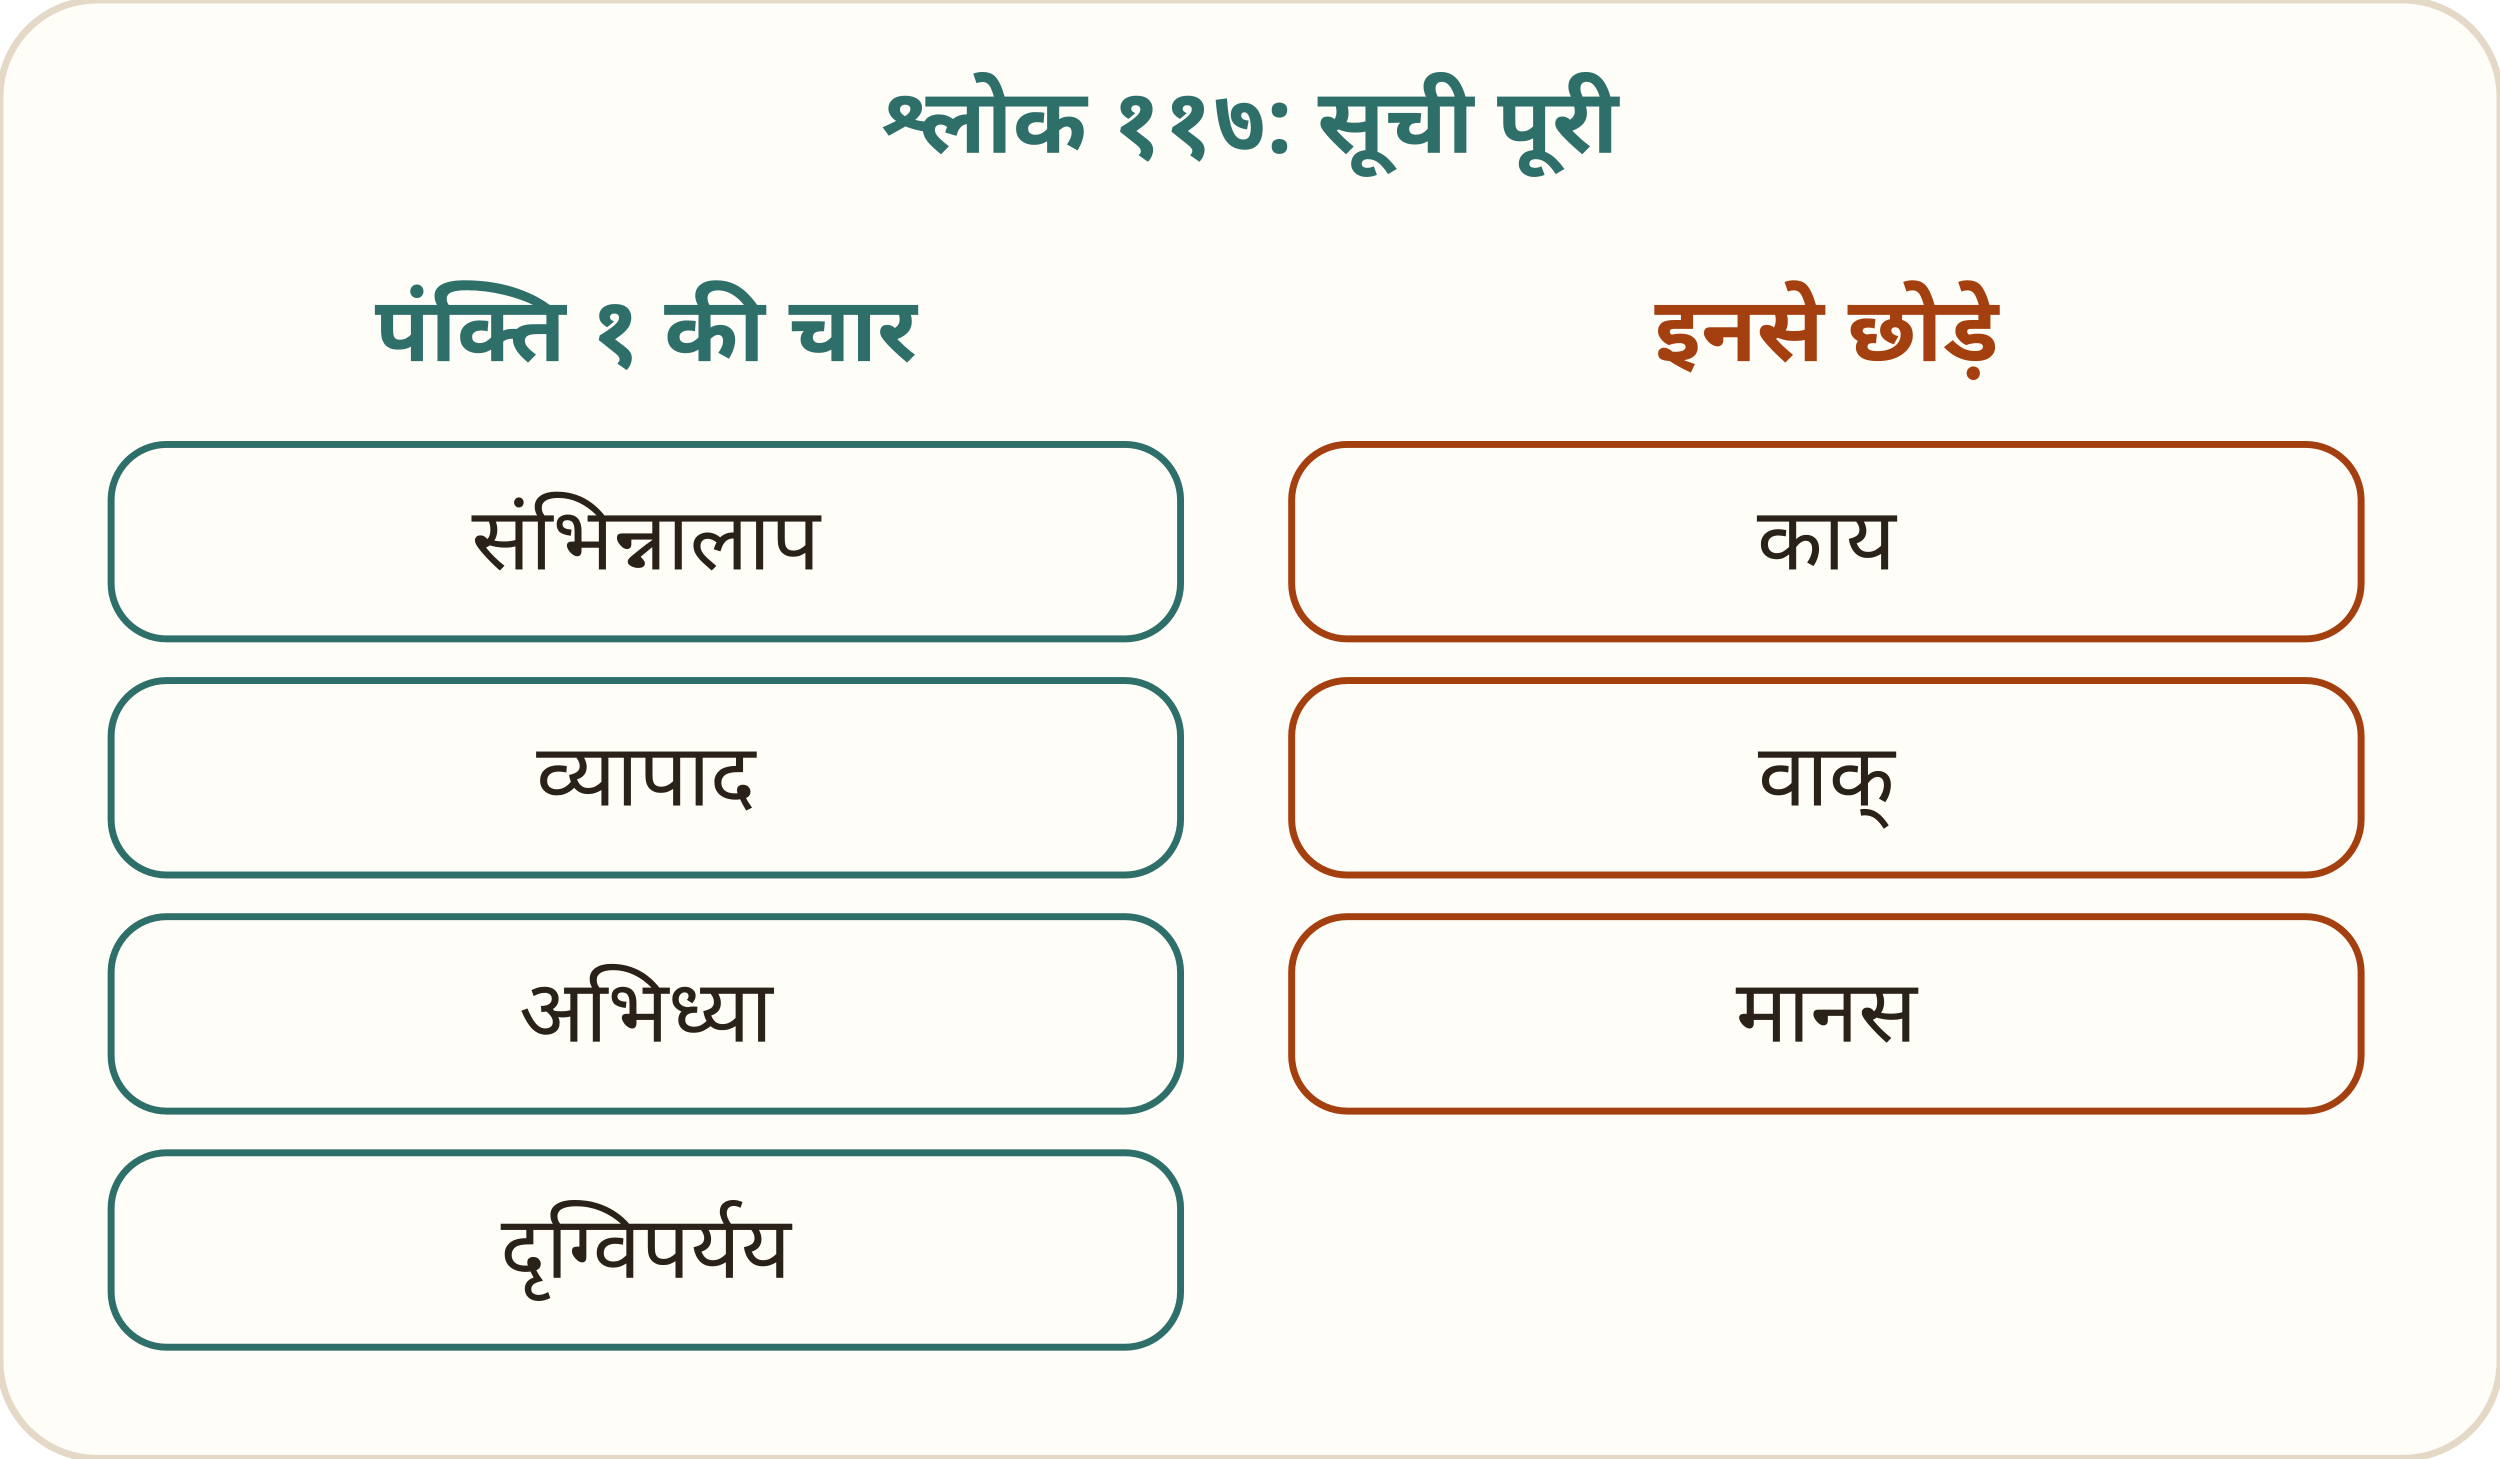
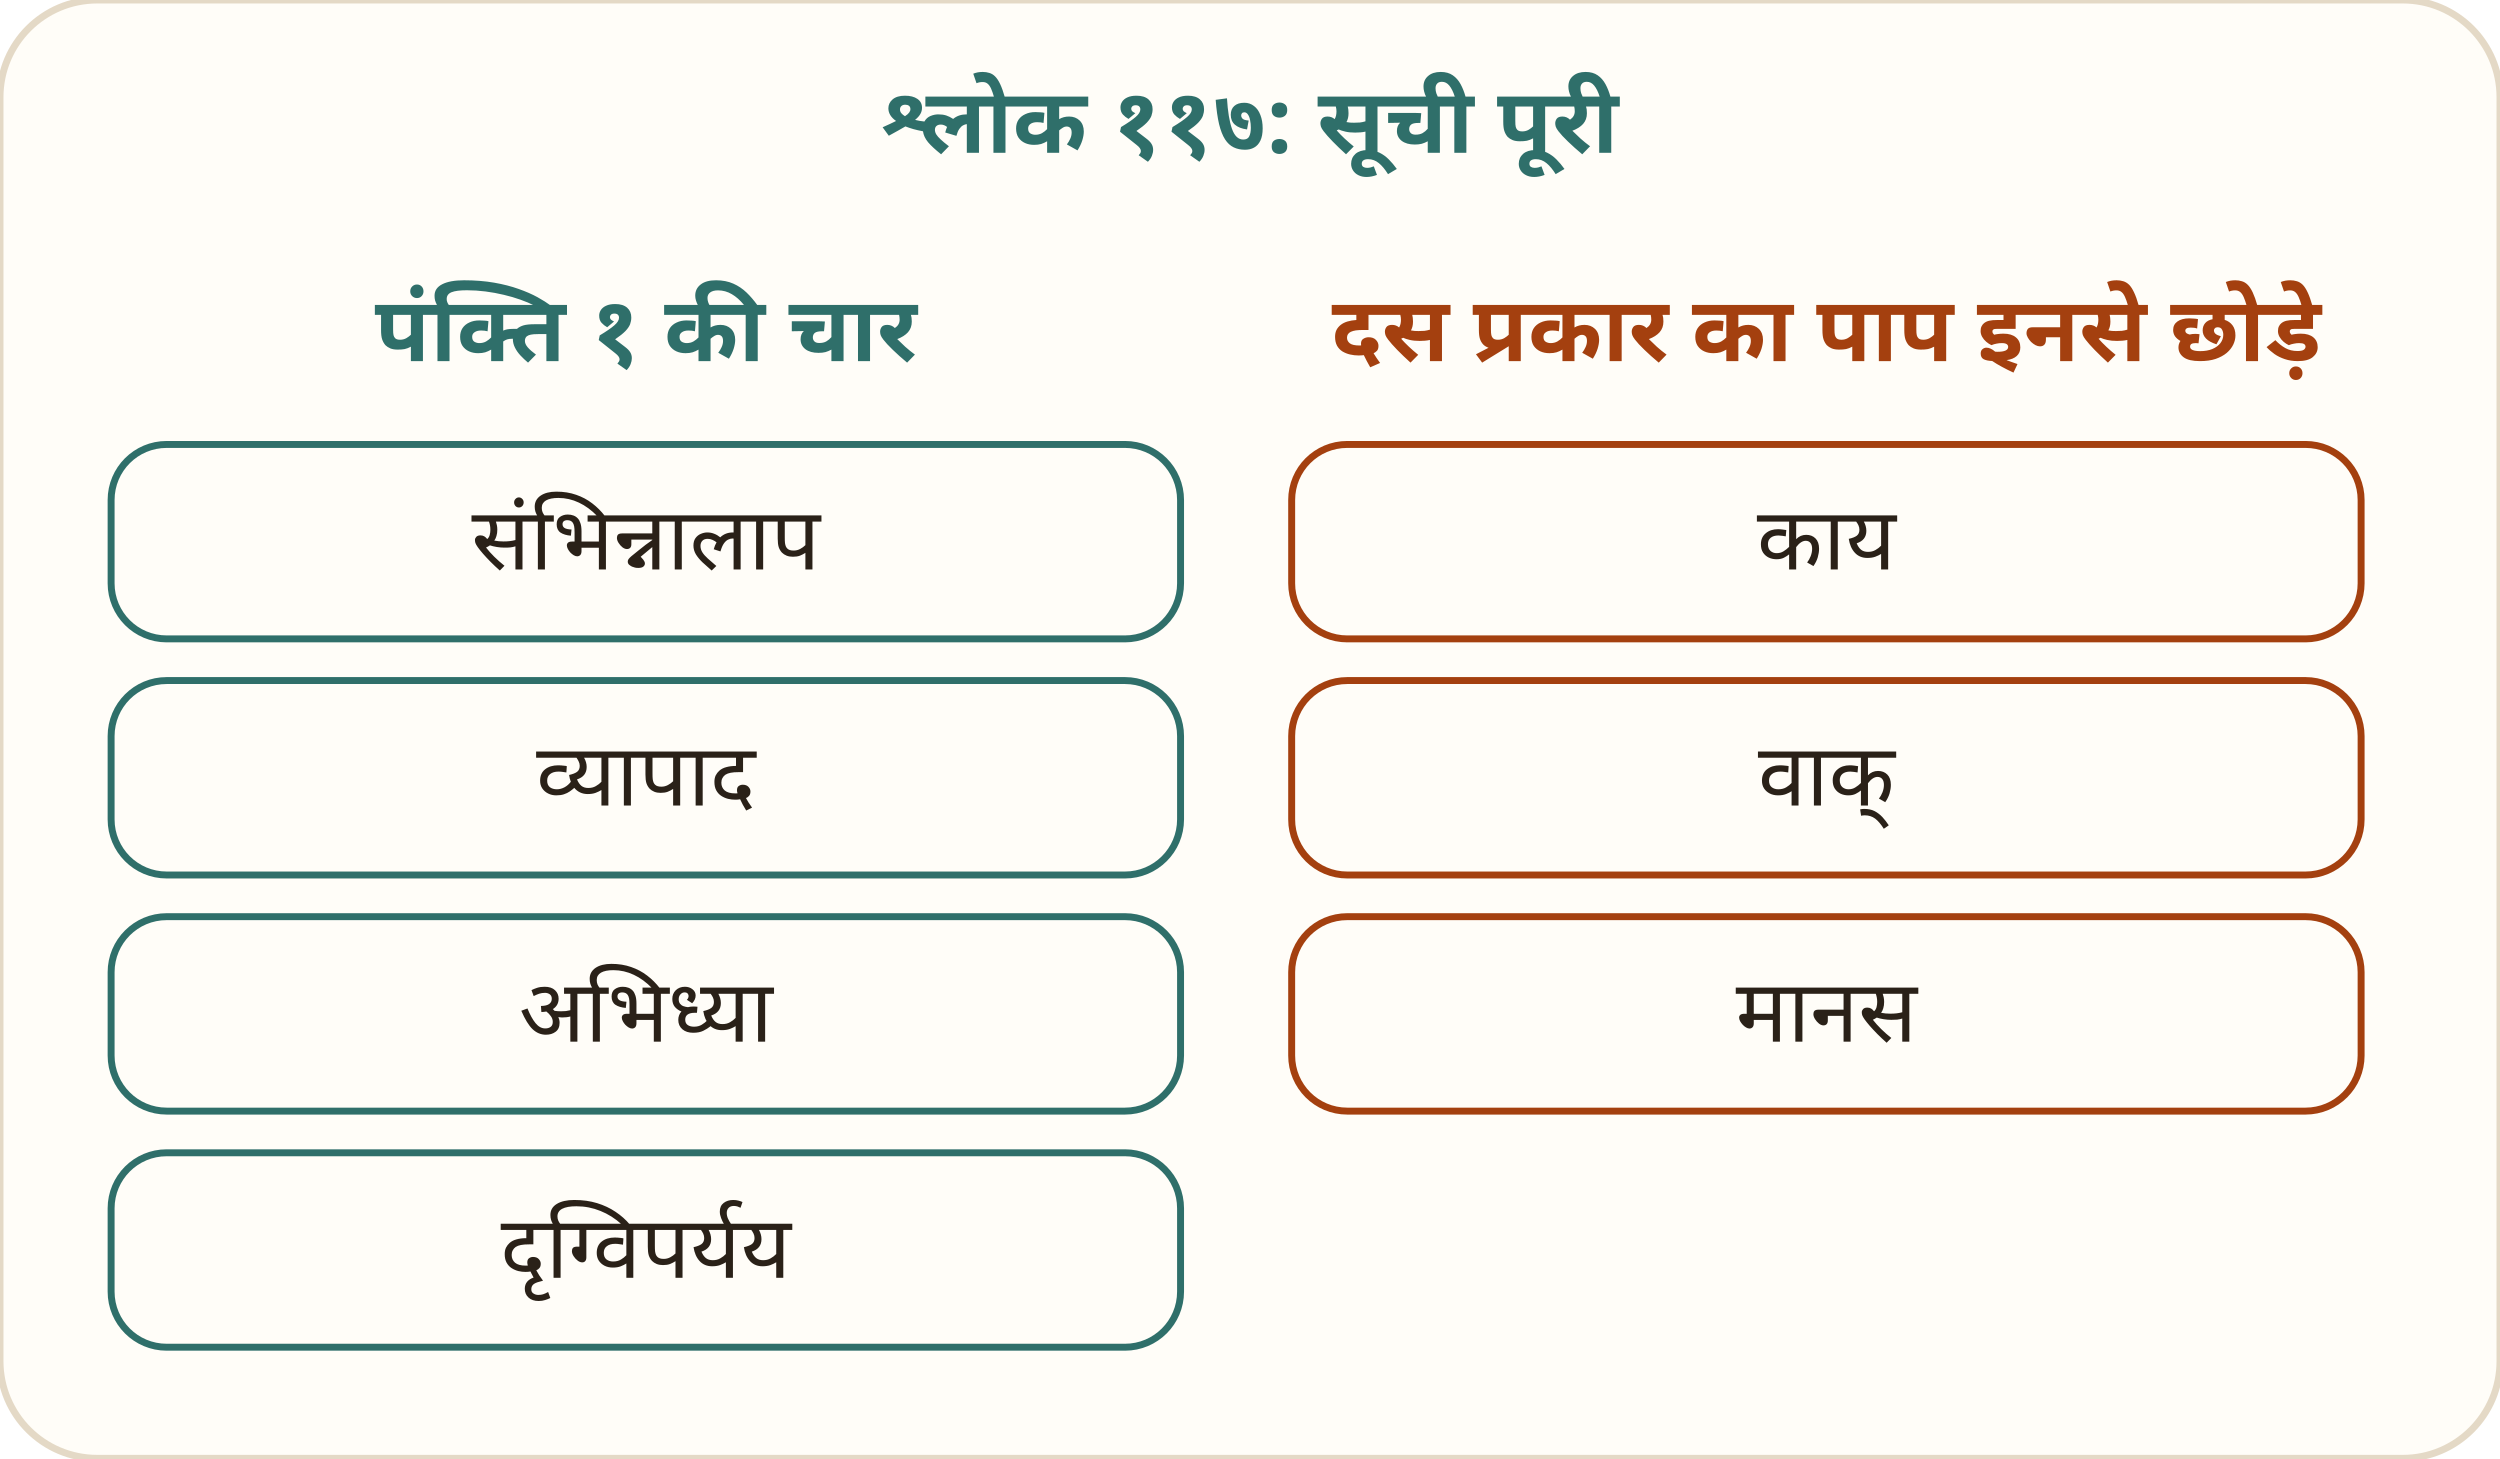
<svg xmlns="http://www.w3.org/2000/svg" viewBox="0 0 360 210" role="img">
  <rect width="360" height="210" rx="14" fill="#fffdf8" stroke="#e4d9c6" />
  <text x="180" y="22" font-family="'Noto Sans Devanagari','Mukta','Nirmala UI','Mangal',sans-serif" font-size="13" font-weight="700" fill="#2f6f6a" text-anchor="middle">श्लोक ११७: सूची पूरी</text>
  <text x="93" y="52" font-family="'Noto Sans Devanagari','Mukta','Nirmala UI','Mangal',sans-serif" font-size="13" font-weight="700" fill="#2f6f6a" text-anchor="middle">पंक्ति १ की चार</text>
  <rect x="16" y="64" width="154" height="28" rx="8" fill="#fffdf8" stroke="#2f6f6a" />
  <text x="93.0" y="82.0" font-family="'Noto Sans Devanagari','Mukta','Nirmala UI','Mangal',sans-serif" font-size="12.5" font-weight="500" fill="#2a2118" text-anchor="middle">संभिन्नालाप</text>
  <rect x="16" y="98" width="154" height="28" rx="8" fill="#fffdf8" stroke="#2f6f6a" />
  <text x="93.0" y="116.0" font-family="'Noto Sans Devanagari','Mukta','Nirmala UI','Mangal',sans-serif" font-size="12.5" font-weight="500" fill="#2a2118" text-anchor="middle">व्यापाद</text>
  <rect x="16" y="132" width="154" height="28" rx="8" fill="#fffdf8" stroke="#2f6f6a" />
  <text x="93.0" y="150.0" font-family="'Noto Sans Devanagari','Mukta','Nirmala UI','Mangal',sans-serif" font-size="12.5" font-weight="500" fill="#2a2118" text-anchor="middle">अभिध्या</text>
  <rect x="16" y="166" width="154" height="28" rx="8" fill="#fffdf8" stroke="#2f6f6a" />
  <text x="93.0" y="184.0" font-family="'Noto Sans Devanagari','Mukta','Nirmala UI','Mangal',sans-serif" font-size="12.5" font-weight="500" fill="#2a2118" text-anchor="middle">दृग्विपर्यय</text>
-   <text x="263" y="52" font-family="'Noto Sans Devanagari','Mukta','Nirmala UI','Mangal',sans-serif" font-size="13" font-weight="700" fill="#a4400f" text-anchor="middle">इनसे छोड़े</text>
+   <text x="263" y="52" font-family="'Noto Sans Devanagari','Mukta','Nirmala UI','Mangal',sans-serif" font-size="13" font-weight="700" fill="#a4400f" text-anchor="middle">दस प्रकार का पाप इनसे छोड़े</text>
  <rect x="186" y="64" width="154" height="28" rx="8" fill="#fffdf8" stroke="#a4400f" />
  <text x="263.0" y="82.0" font-family="'Noto Sans Devanagari','Mukta','Nirmala UI','Mangal',sans-serif" font-size="12.5" font-weight="500" fill="#2a2118" text-anchor="middle">काय</text>
  <rect x="186" y="98" width="154" height="28" rx="8" fill="#fffdf8" stroke="#a4400f" />
  <text x="263.0" y="116.0" font-family="'Noto Sans Devanagari','Mukta','Nirmala UI','Mangal',sans-serif" font-size="12.5" font-weight="500" fill="#2a2118" text-anchor="middle">वाक्</text>
  <rect x="186" y="132" width="154" height="28" rx="8" fill="#fffdf8" stroke="#a4400f" />
  <text x="263.0" y="150.0" font-family="'Noto Sans Devanagari','Mukta','Nirmala UI','Mangal',sans-serif" font-size="12.5" font-weight="500" fill="#2a2118" text-anchor="middle">मानस</text>
</svg>
